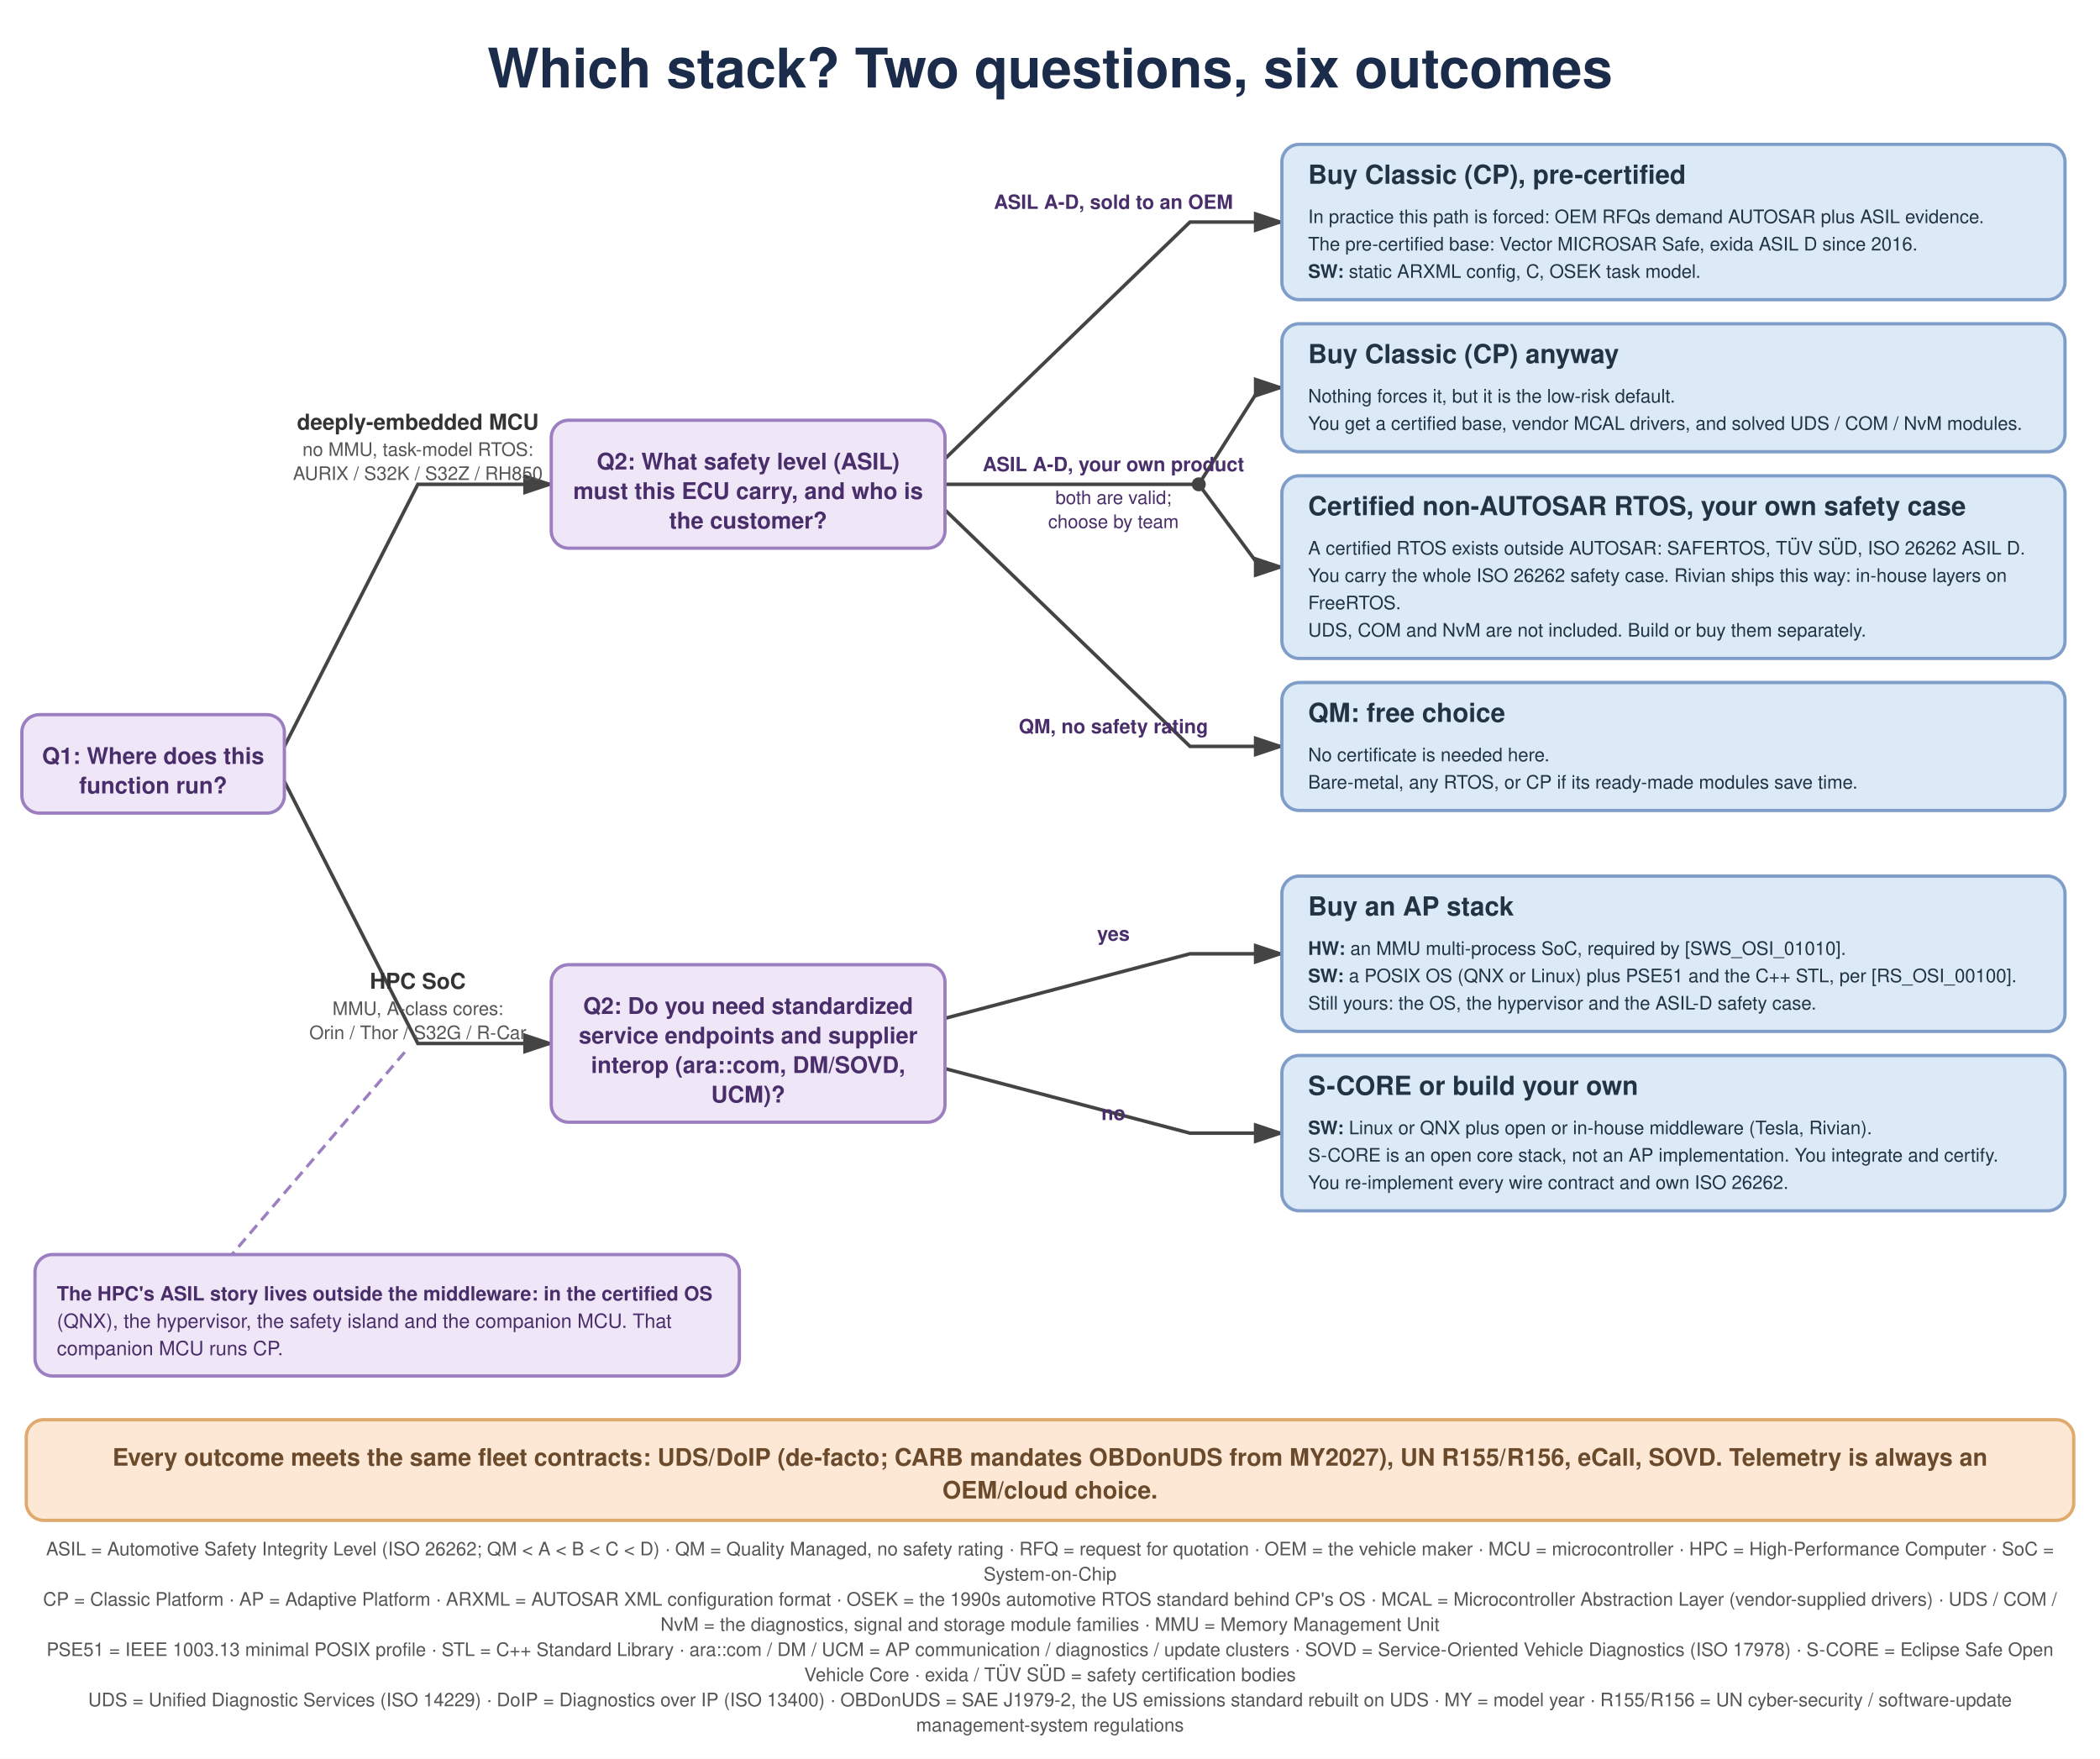
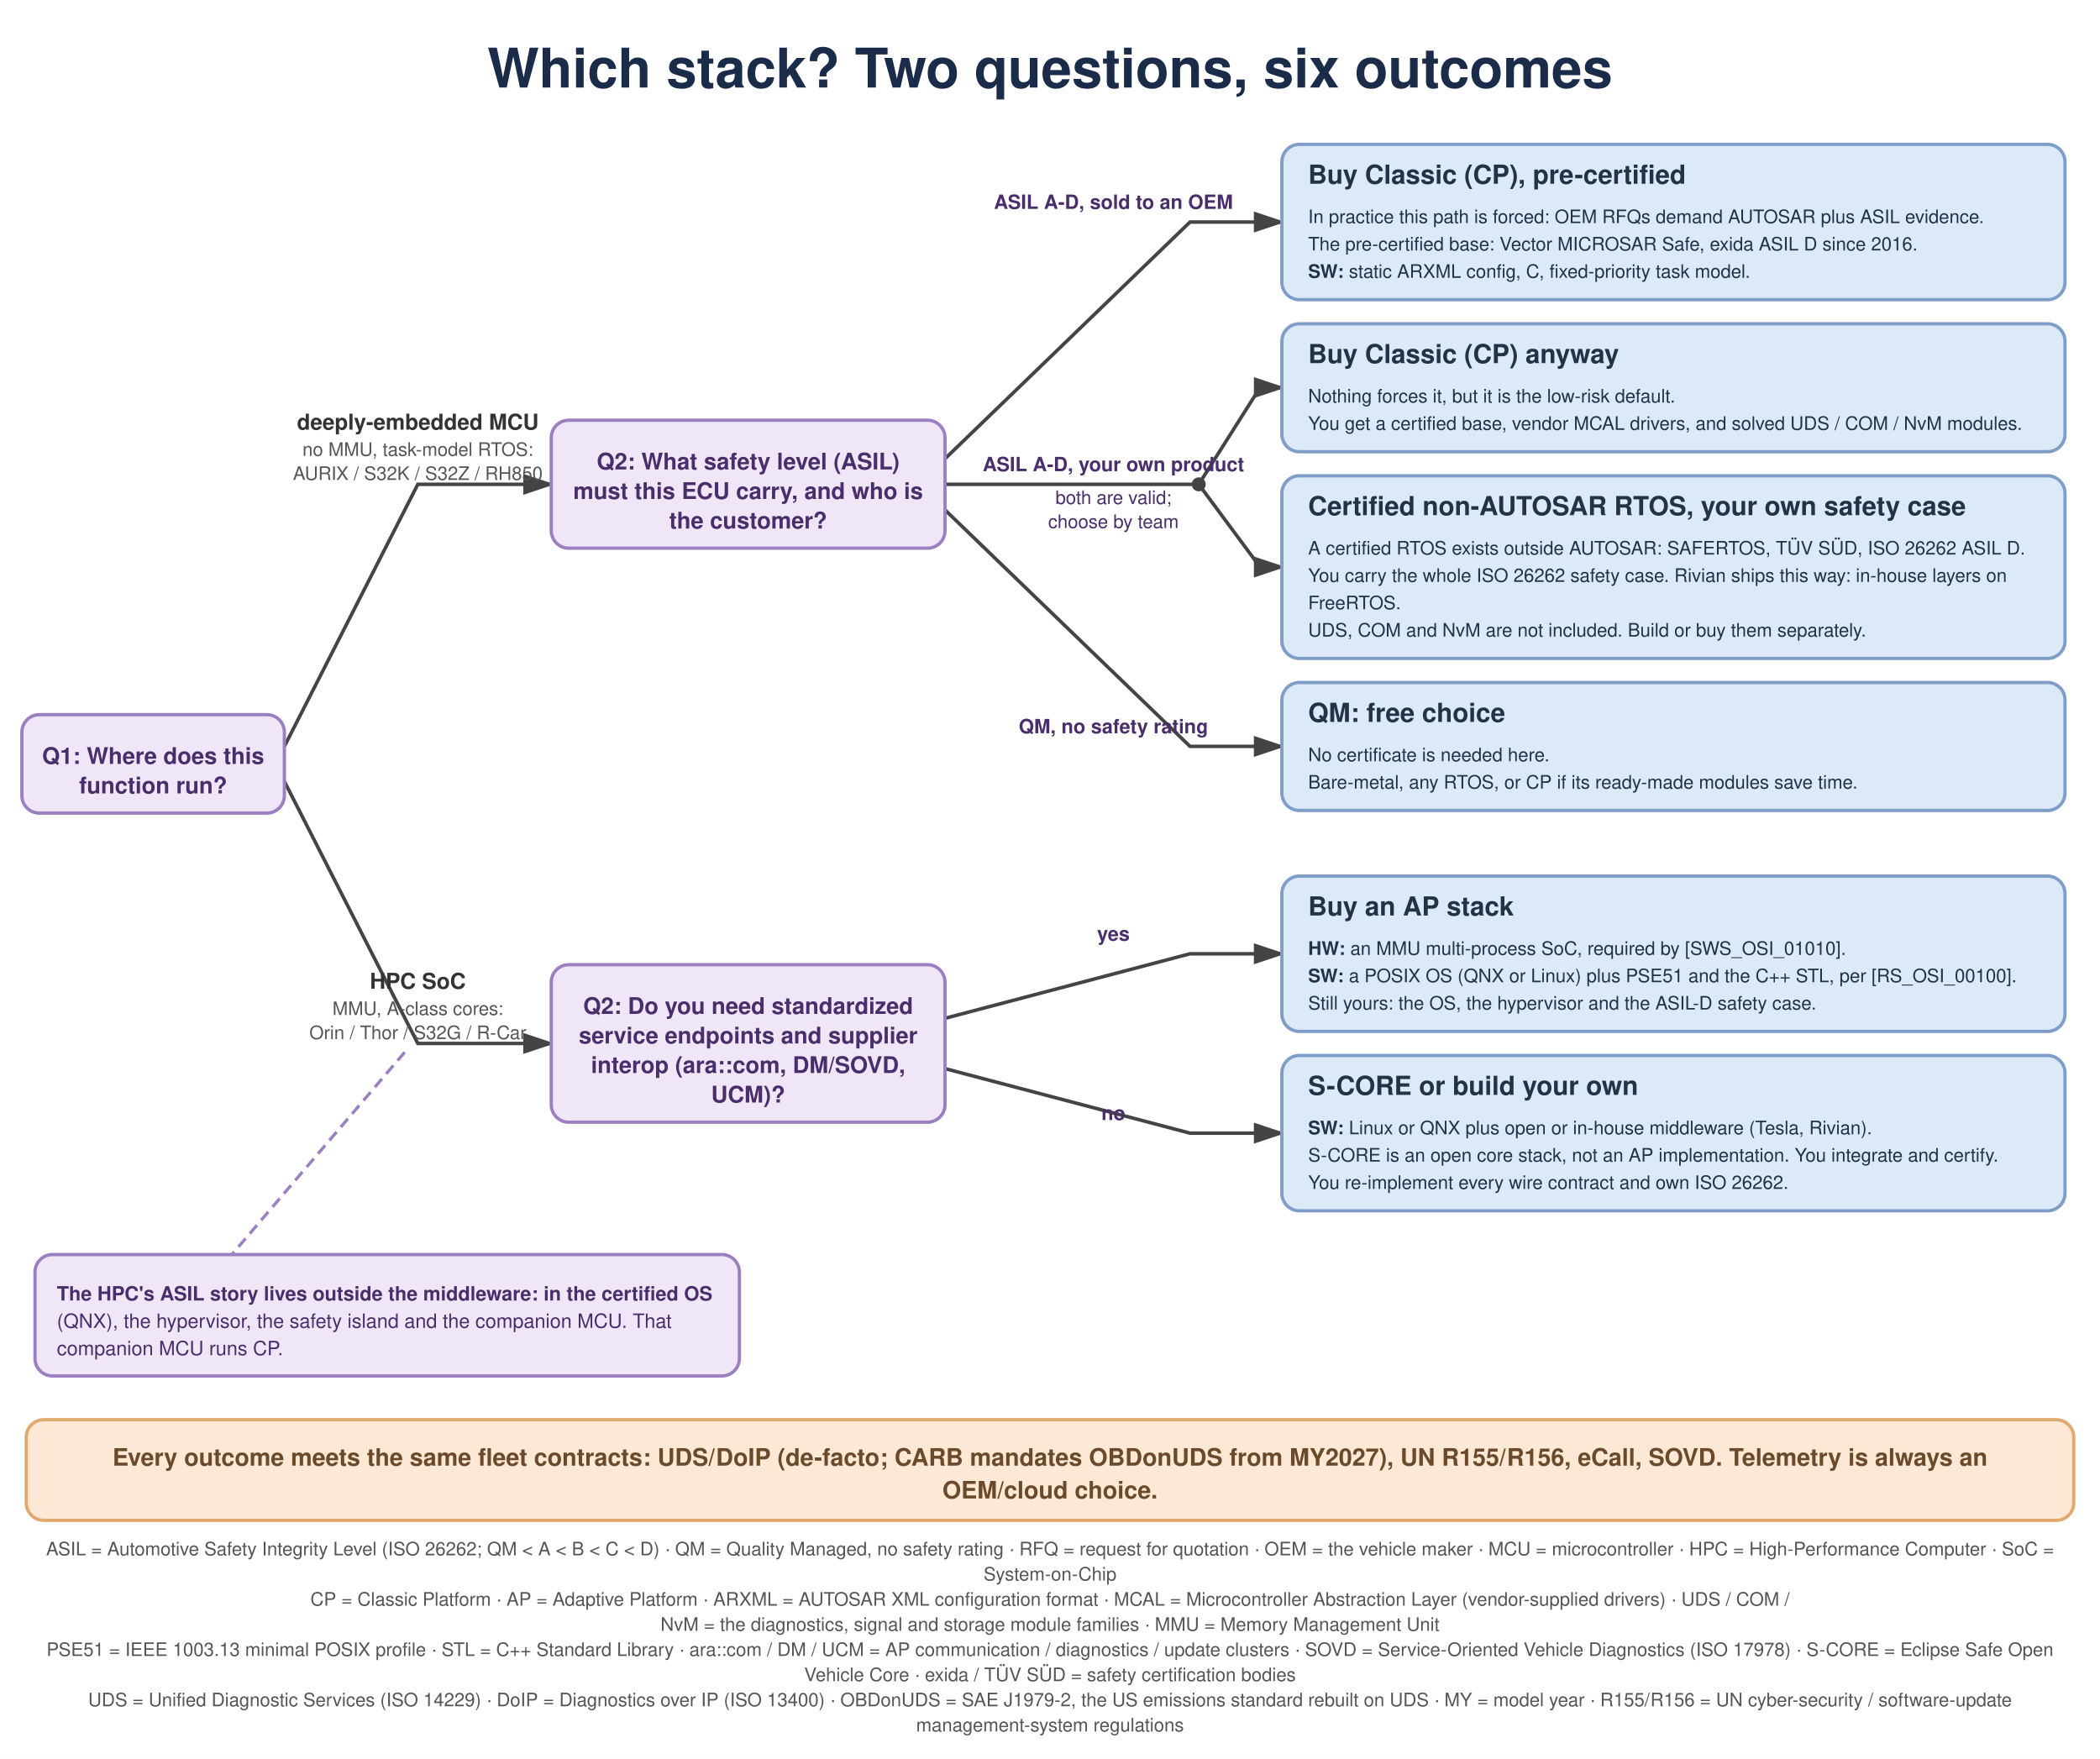
<svg xmlns="http://www.w3.org/2000/svg" viewBox="0 0 960 804" width="960" height="804" font-family="Helvetica, Arial, sans-serif">
  <rect x="0" y="0" width="960" height="804" fill="#ffffff" />
  <defs>
    <marker id="arr" markerWidth="10" markerHeight="10" refX="8" refY="3" orient="auto" markerUnits="strokeWidth">
      <path d="M0,0 L9,3 L0,6 z" fill="#444" />
    </marker>
  </defs>
  <text x="480" y="40" text-anchor="middle" font-size="25" font-weight="700" fill="#1b2b4a">Which stack? Two questions, six outcomes</text>
  <path d="M130,341.2 L191.0,221.4 L252,221.4" fill="none" stroke="#444" stroke-width="1.6" marker-end="url(#arr)" />
  <path d="M130,357.2 L191.0,477.0 L252,477.0" fill="none" stroke="#444" stroke-width="1.6" marker-end="url(#arr)" />
  <path d="M432,209.7 L544,101.5 L586,101.5" fill="none" stroke="#444" stroke-width="1.6" marker-end="url(#arr)" />
  <path d="M432,221.4 L548,221.4" fill="none" stroke="#444" stroke-width="1.6" />
  <path d="M548,221.4 L576,177.2 L586,177.2" fill="none" stroke="#444" stroke-width="1.6" marker-end="url(#arr)" />
  <path d="M548,221.4 L576,259.2 L586,259.2" fill="none" stroke="#444" stroke-width="1.6" marker-end="url(#arr)" />
  <path d="M432,233.1 L544,341.2 L586,341.2" fill="none" stroke="#444" stroke-width="1.6" marker-end="url(#arr)" />
  <path d="M432,465.5 L544,436.0 L586,436.0" fill="none" stroke="#444" stroke-width="1.6" marker-end="url(#arr)" />
  <path d="M432,488.5 L544,518.0 L586,518.0" fill="none" stroke="#444" stroke-width="1.6" marker-end="url(#arr)" />
  <circle cx="548" cy="221.4" r="3.2" fill="#444" />
  <rect x="10.0" y="326.7" width="120.0" height="45.0" rx="8" fill="#EFE7F7" stroke="#9B7FC0" stroke-width="1.5" />
  <text x="70.0" y="349.2" text-anchor="middle" font-size="10.5" font-weight="700" fill="#4A2E6B">Q1: Where does this</text>
  <text x="70.0" y="362.7" text-anchor="middle" font-size="10.5" font-weight="700" fill="#4A2E6B">function run?</text>
  <rect x="252.0" y="192.1" width="180.0" height="58.5" rx="8" fill="#EFE7F7" stroke="#9B7FC0" stroke-width="1.5" />
  <text x="342.0" y="214.6" text-anchor="middle" font-size="10.5" font-weight="700" fill="#4A2E6B">Q2: What safety level (ASIL)</text>
  <text x="342.0" y="228.1" text-anchor="middle" font-size="10.5" font-weight="700" fill="#4A2E6B">must this ECU carry, and who is</text>
  <text x="342.0" y="241.6" text-anchor="middle" font-size="10.5" font-weight="700" fill="#4A2E6B">the customer?</text>
  <rect x="252.0" y="441.0" width="180.0" height="72.0" rx="8" fill="#EFE7F7" stroke="#9B7FC0" stroke-width="1.5" />
  <text x="342.0" y="463.5" text-anchor="middle" font-size="10.5" font-weight="700" fill="#4A2E6B">Q2: Do you need standardized</text>
  <text x="342.0" y="477.0" text-anchor="middle" font-size="10.5" font-weight="700" fill="#4A2E6B">service endpoints and supplier</text>
  <text x="342.0" y="490.5" text-anchor="middle" font-size="10.5" font-weight="700" fill="#4A2E6B">interop (ara::com, DM/SOVD,</text>
  <text x="342.0" y="504.0" text-anchor="middle" font-size="10.5" font-weight="700" fill="#4A2E6B">UCM)?</text>
  <rect x="586.0" y="66.0" width="358.0" height="71.0" rx="8" fill="#DCE9F7" stroke="#7f9dc9" stroke-width="1.5" />
  <text x="598.0" y="84.0" text-anchor="start" font-size="12" font-weight="700" fill="#223344">Buy Classic (CP), pre-certified</text>
  <text x="598.0" y="102.0" text-anchor="start" font-size="8.5" fill="#223344">In practice this path is forced: OEM RFQs demand AUTOSAR plus ASIL evidence.</text>
  <text x="598.0" y="114.5" text-anchor="start" font-size="8.5" fill="#223344">The pre-certified base: Vector MICROSAR Safe, exida ASIL D since 2016.</text>
  <text x="598.0" y="127.0" text-anchor="start" font-size="8.5" fill="#223344">
-     <tspan font-weight="700">SW:</tspan> static ARXML config, C, OSEK task model.</text>
+     <tspan font-weight="700">SW:</tspan> static ARXML config, C, fixed-priority task model.</text>
  <rect x="586.0" y="148.0" width="358.0" height="58.5" rx="8" fill="#DCE9F7" stroke="#7f9dc9" stroke-width="1.5" />
  <text x="598.0" y="166.0" text-anchor="start" font-size="12" font-weight="700" fill="#223344">Buy Classic (CP) anyway</text>
  <text x="598.0" y="184.0" text-anchor="start" font-size="8.5" fill="#223344">Nothing forces it, but it is the low-risk default.</text>
  <text x="598.0" y="196.5" text-anchor="start" font-size="8.5" fill="#223344">You get a certified base, vendor MCAL drivers, and solved UDS / COM / NvM modules.</text>
  <rect x="586.0" y="217.5" width="358.0" height="83.5" rx="8" fill="#DCE9F7" stroke="#7f9dc9" stroke-width="1.5" />
  <text x="598.0" y="235.5" text-anchor="start" font-size="12" font-weight="700" fill="#223344">Certified non-AUTOSAR RTOS, your own safety case</text>
  <text x="598.0" y="253.5" text-anchor="start" font-size="8.5" fill="#223344">A certified RTOS exists outside AUTOSAR: SAFERTOS, TÜV SÜD, ISO 26262 ASIL D.</text>
  <text x="598.0" y="266.0" text-anchor="start" font-size="8.5" fill="#223344">You carry the whole ISO 26262 safety case. Rivian ships this way: in-house layers on</text>
  <text x="598.0" y="278.5" text-anchor="start" font-size="8.5" fill="#223344">FreeRTOS.</text>
  <text x="598.0" y="291.0" text-anchor="start" font-size="8.5" fill="#223344">UDS, COM and NvM are not included. Build or buy them separately.</text>
  <rect x="586.0" y="312.0" width="358.0" height="58.5" rx="8" fill="#DCE9F7" stroke="#7f9dc9" stroke-width="1.5" />
  <text x="598.0" y="330.0" text-anchor="start" font-size="12" font-weight="700" fill="#223344">QM: free choice</text>
  <text x="598.0" y="348.0" text-anchor="start" font-size="8.5" fill="#223344">No certificate is needed here.</text>
  <text x="598.0" y="360.5" text-anchor="start" font-size="8.5" fill="#223344">Bare-metal, any RTOS, or CP if its ready-made modules save time.</text>
  <rect x="586.0" y="400.5" width="358.0" height="71.0" rx="8" fill="#DCE9F7" stroke="#7f9dc9" stroke-width="1.5" />
  <text x="598.0" y="418.5" text-anchor="start" font-size="12" font-weight="700" fill="#223344">Buy an AP stack</text>
  <text x="598.0" y="436.5" text-anchor="start" font-size="8.5" fill="#223344">
    <tspan font-weight="700">HW:</tspan> an MMU multi-process SoC, required by [SWS_OSI_01010].</text>
  <text x="598.0" y="449.0" text-anchor="start" font-size="8.5" fill="#223344">
    <tspan font-weight="700">SW:</tspan> a POSIX OS (QNX or Linux) plus PSE51 and the C++ STL, per [RS_OSI_00100].</text>
  <text x="598.0" y="461.5" text-anchor="start" font-size="8.5" fill="#223344">Still yours: the OS, the hypervisor and the ASIL-D safety case.</text>
  <rect x="586.0" y="482.5" width="358.0" height="71.0" rx="8" fill="#DCE9F7" stroke="#7f9dc9" stroke-width="1.5" />
  <text x="598.0" y="500.5" text-anchor="start" font-size="12" font-weight="700" fill="#223344">S-CORE or build your own</text>
  <text x="598.0" y="518.5" text-anchor="start" font-size="8.5" fill="#223344">
    <tspan font-weight="700">SW:</tspan> Linux or QNX plus open or in-house middleware (Tesla, Rivian).</text>
  <text x="598.0" y="531.0" text-anchor="start" font-size="8.5" fill="#223344">S-CORE is an open core stack, not an AP implementation. You integrate and certify.</text>
  <text x="598.0" y="543.5" text-anchor="start" font-size="8.5" fill="#223344">You re-implement every wire contract and own ISO 26262.</text>
  <text x="191.0" y="196.4" text-anchor="middle" font-size="10" font-weight="700" fill="#333">deeply-embedded MCU</text>
  <text x="191.0" y="208.4" text-anchor="middle" font-size="8.5" fill="#555555">no MMU, task-model RTOS:</text>
  <text x="191.0" y="219.4" text-anchor="middle" font-size="8.5" fill="#555555">AURIX / S32K / S32Z / RH850</text>
  <text x="191.0" y="452.0" text-anchor="middle" font-size="10" font-weight="700" fill="#333">HPC SoC</text>
  <text x="191.0" y="464.0" text-anchor="middle" font-size="8.5" fill="#555555">MMU, A-class cores:</text>
  <text x="191.0" y="475.0" text-anchor="middle" font-size="8.5" fill="#555555">Orin / Thor / S32G / R-Car</text>
  <text x="509.0" y="95.5" text-anchor="middle" font-size="9" font-weight="700" fill="#4A2E6B">ASIL A-D, sold to an OEM</text>
  <text x="509.0" y="215.4" text-anchor="middle" font-size="9" font-weight="700" fill="#4A2E6B">ASIL A-D, your own product</text>
  <text x="509.0" y="230.4" text-anchor="middle" font-size="8.5" fill="#4A2E6B">both are valid;</text>
  <text x="509.0" y="241.4" text-anchor="middle" font-size="8.5" fill="#4A2E6B">choose by team</text>
  <text x="509.0" y="335.2" text-anchor="middle" font-size="9" font-weight="700" fill="#4A2E6B">QM, no safety rating</text>
  <text x="509.0" y="430.0" text-anchor="middle" font-size="9" font-weight="700" fill="#4A2E6B">yes</text>
  <text x="509.0" y="512.0" text-anchor="middle" font-size="9" font-weight="700" fill="#4A2E6B">no</text>
  <path d="M185.0,481.0 L106,573.5" fill="none" stroke="#9B7FC0" stroke-width="1.4" stroke-dasharray="5,3" />
  <rect x="16.0" y="573.5" width="322.0" height="55.5" rx="8" fill="#EFE7F7" stroke="#9B7FC0" stroke-width="1.5" />
  <text x="26.0" y="594.5" text-anchor="start" font-size="9" font-weight="700" fill="#4A2E6B">The HPC's ASIL story lives outside the middleware: in the certified OS</text>
  <text x="26.0" y="607.0" text-anchor="start" font-size="9" fill="#4A2E6B">(QNX), the hypervisor, the safety island and the companion MCU. That</text>
  <text x="26.0" y="619.5" text-anchor="start" font-size="9" fill="#4A2E6B">companion MCU runs CP.</text>
  <rect x="12.0" y="649.0" width="936.0" height="46.0" rx="8" fill="#FCE8D5" stroke="#E0A96D" stroke-width="1.5" />
  <text x="480.0" y="670.0" text-anchor="middle" font-size="11" font-weight="700" fill="#6B4A2B">Every outcome meets the same fleet contracts: UDS/DoIP (de-facto; CARB mandates OBDonUDS from MY2027), UN R155/R156, eCall, SOVD. Telemetry is always an</text>
  <text x="480.0" y="685.0" text-anchor="middle" font-size="11" font-weight="700" fill="#6B4A2B">OEM/cloud choice.</text>
  <text x="480.0" y="711.0" text-anchor="middle" font-size="8.5" fill="#555555">ASIL = Automotive Safety Integrity Level (ISO 26262; QM &lt; A &lt; B &lt; C &lt; D) · QM = Quality Managed, no safety rating · RFQ = request for quotation · OEM = the vehicle maker · MCU = microcontroller · HPC = High-Performance Computer · SoC =</text>
  <text x="480.0" y="722.5" text-anchor="middle" font-size="8.5" fill="#555555">System-on-Chip</text>
-   <text x="480.0" y="734.0" text-anchor="middle" font-size="8.5" fill="#555555">CP = Classic Platform · AP = Adaptive Platform · ARXML = AUTOSAR XML configuration format · OSEK = the 1990s automotive RTOS standard behind CP's OS · MCAL = Microcontroller Abstraction Layer (vendor-supplied drivers) · UDS / COM /</text>
+   <text x="480.0" y="734.0" text-anchor="middle" font-size="8.5" fill="#555555">CP = Classic Platform · AP = Adaptive Platform · ARXML = AUTOSAR XML configuration format · MCAL = Microcontroller Abstraction Layer (vendor-supplied drivers) · UDS / COM /</text>
  <text x="480.0" y="745.5" text-anchor="middle" font-size="8.5" fill="#555555">NvM = the diagnostics, signal and storage module families · MMU = Memory Management Unit</text>
  <text x="480.0" y="757.0" text-anchor="middle" font-size="8.5" fill="#555555">PSE51 = IEEE 1003.13 minimal POSIX profile · STL = C++ Standard Library · ara::com / DM / UCM = AP communication / diagnostics / update clusters · SOVD = Service-Oriented Vehicle Diagnostics (ISO 17978) · S-CORE = Eclipse Safe Open</text>
  <text x="480.0" y="768.5" text-anchor="middle" font-size="8.5" fill="#555555">Vehicle Core · exida / TÜV SÜD = safety certification bodies</text>
  <text x="480.0" y="780.0" text-anchor="middle" font-size="8.5" fill="#555555">UDS = Unified Diagnostic Services (ISO 14229) · DoIP = Diagnostics over IP (ISO 13400) · OBDonUDS = SAE J1979-2, the US emissions standard rebuilt on UDS · MY = model year · R155/R156 = UN cyber-security / software-update</text>
  <text x="480.0" y="791.5" text-anchor="middle" font-size="8.5" fill="#555555">management-system regulations</text>
</svg>
